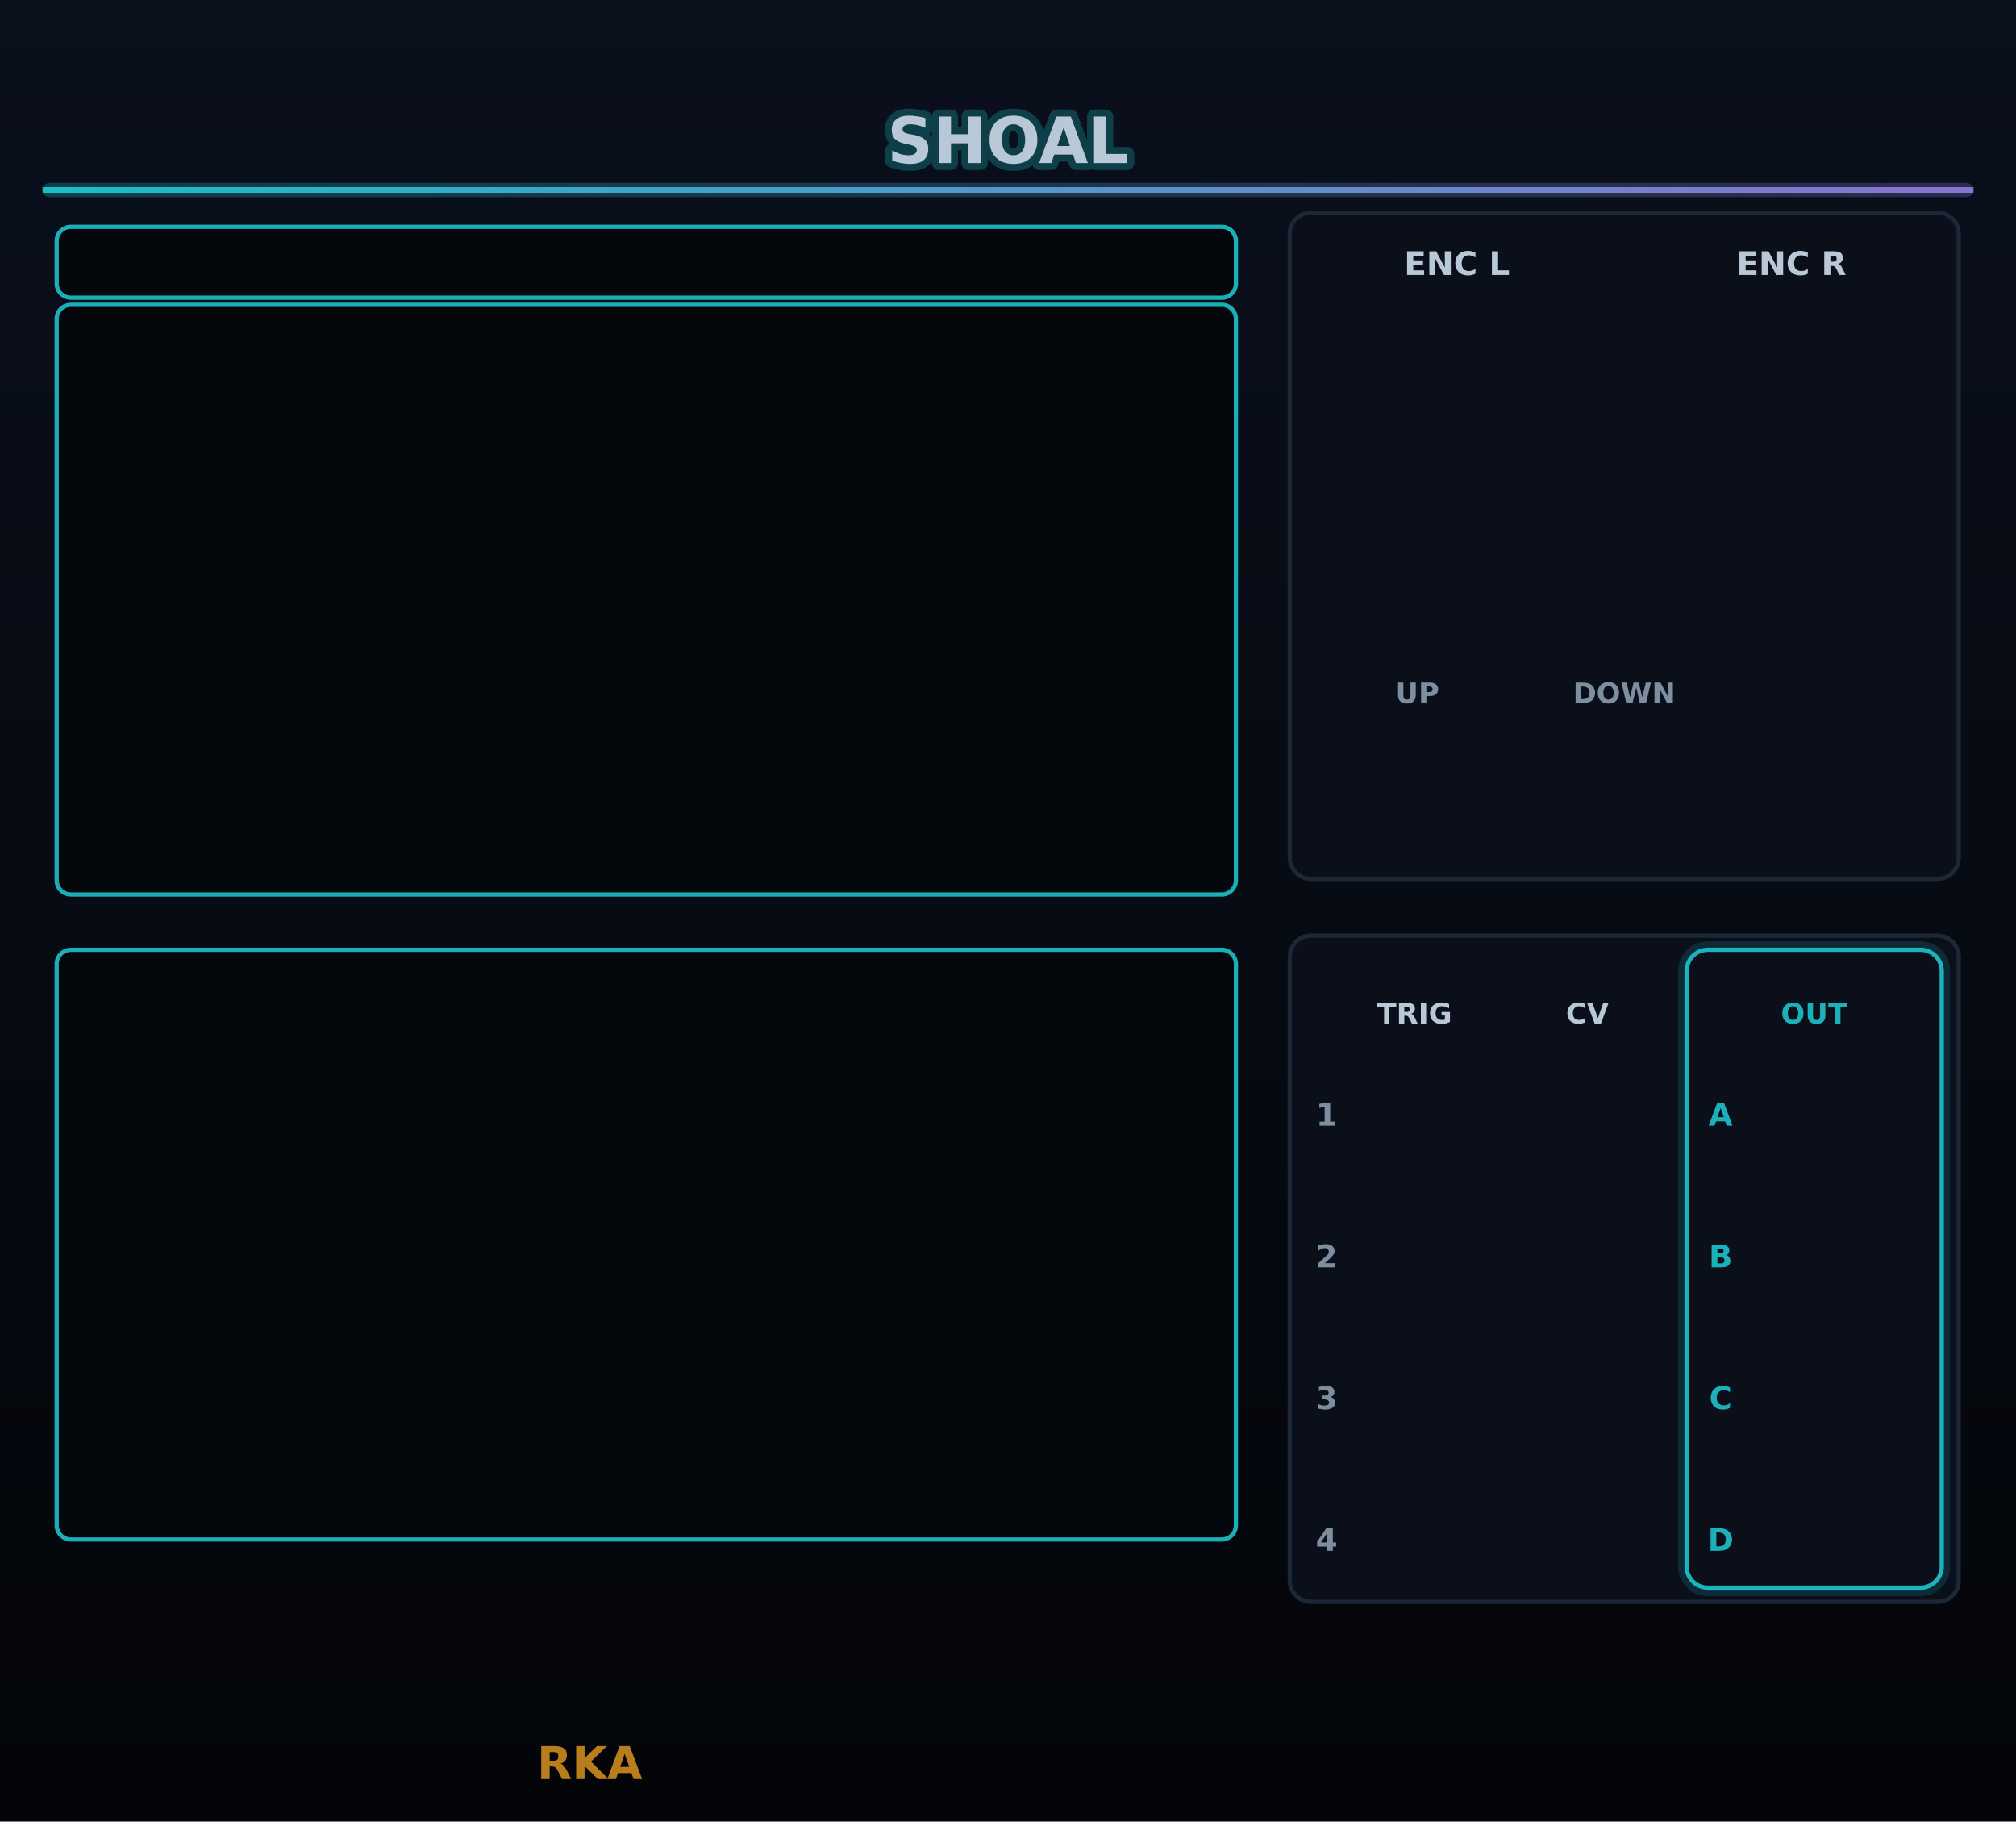
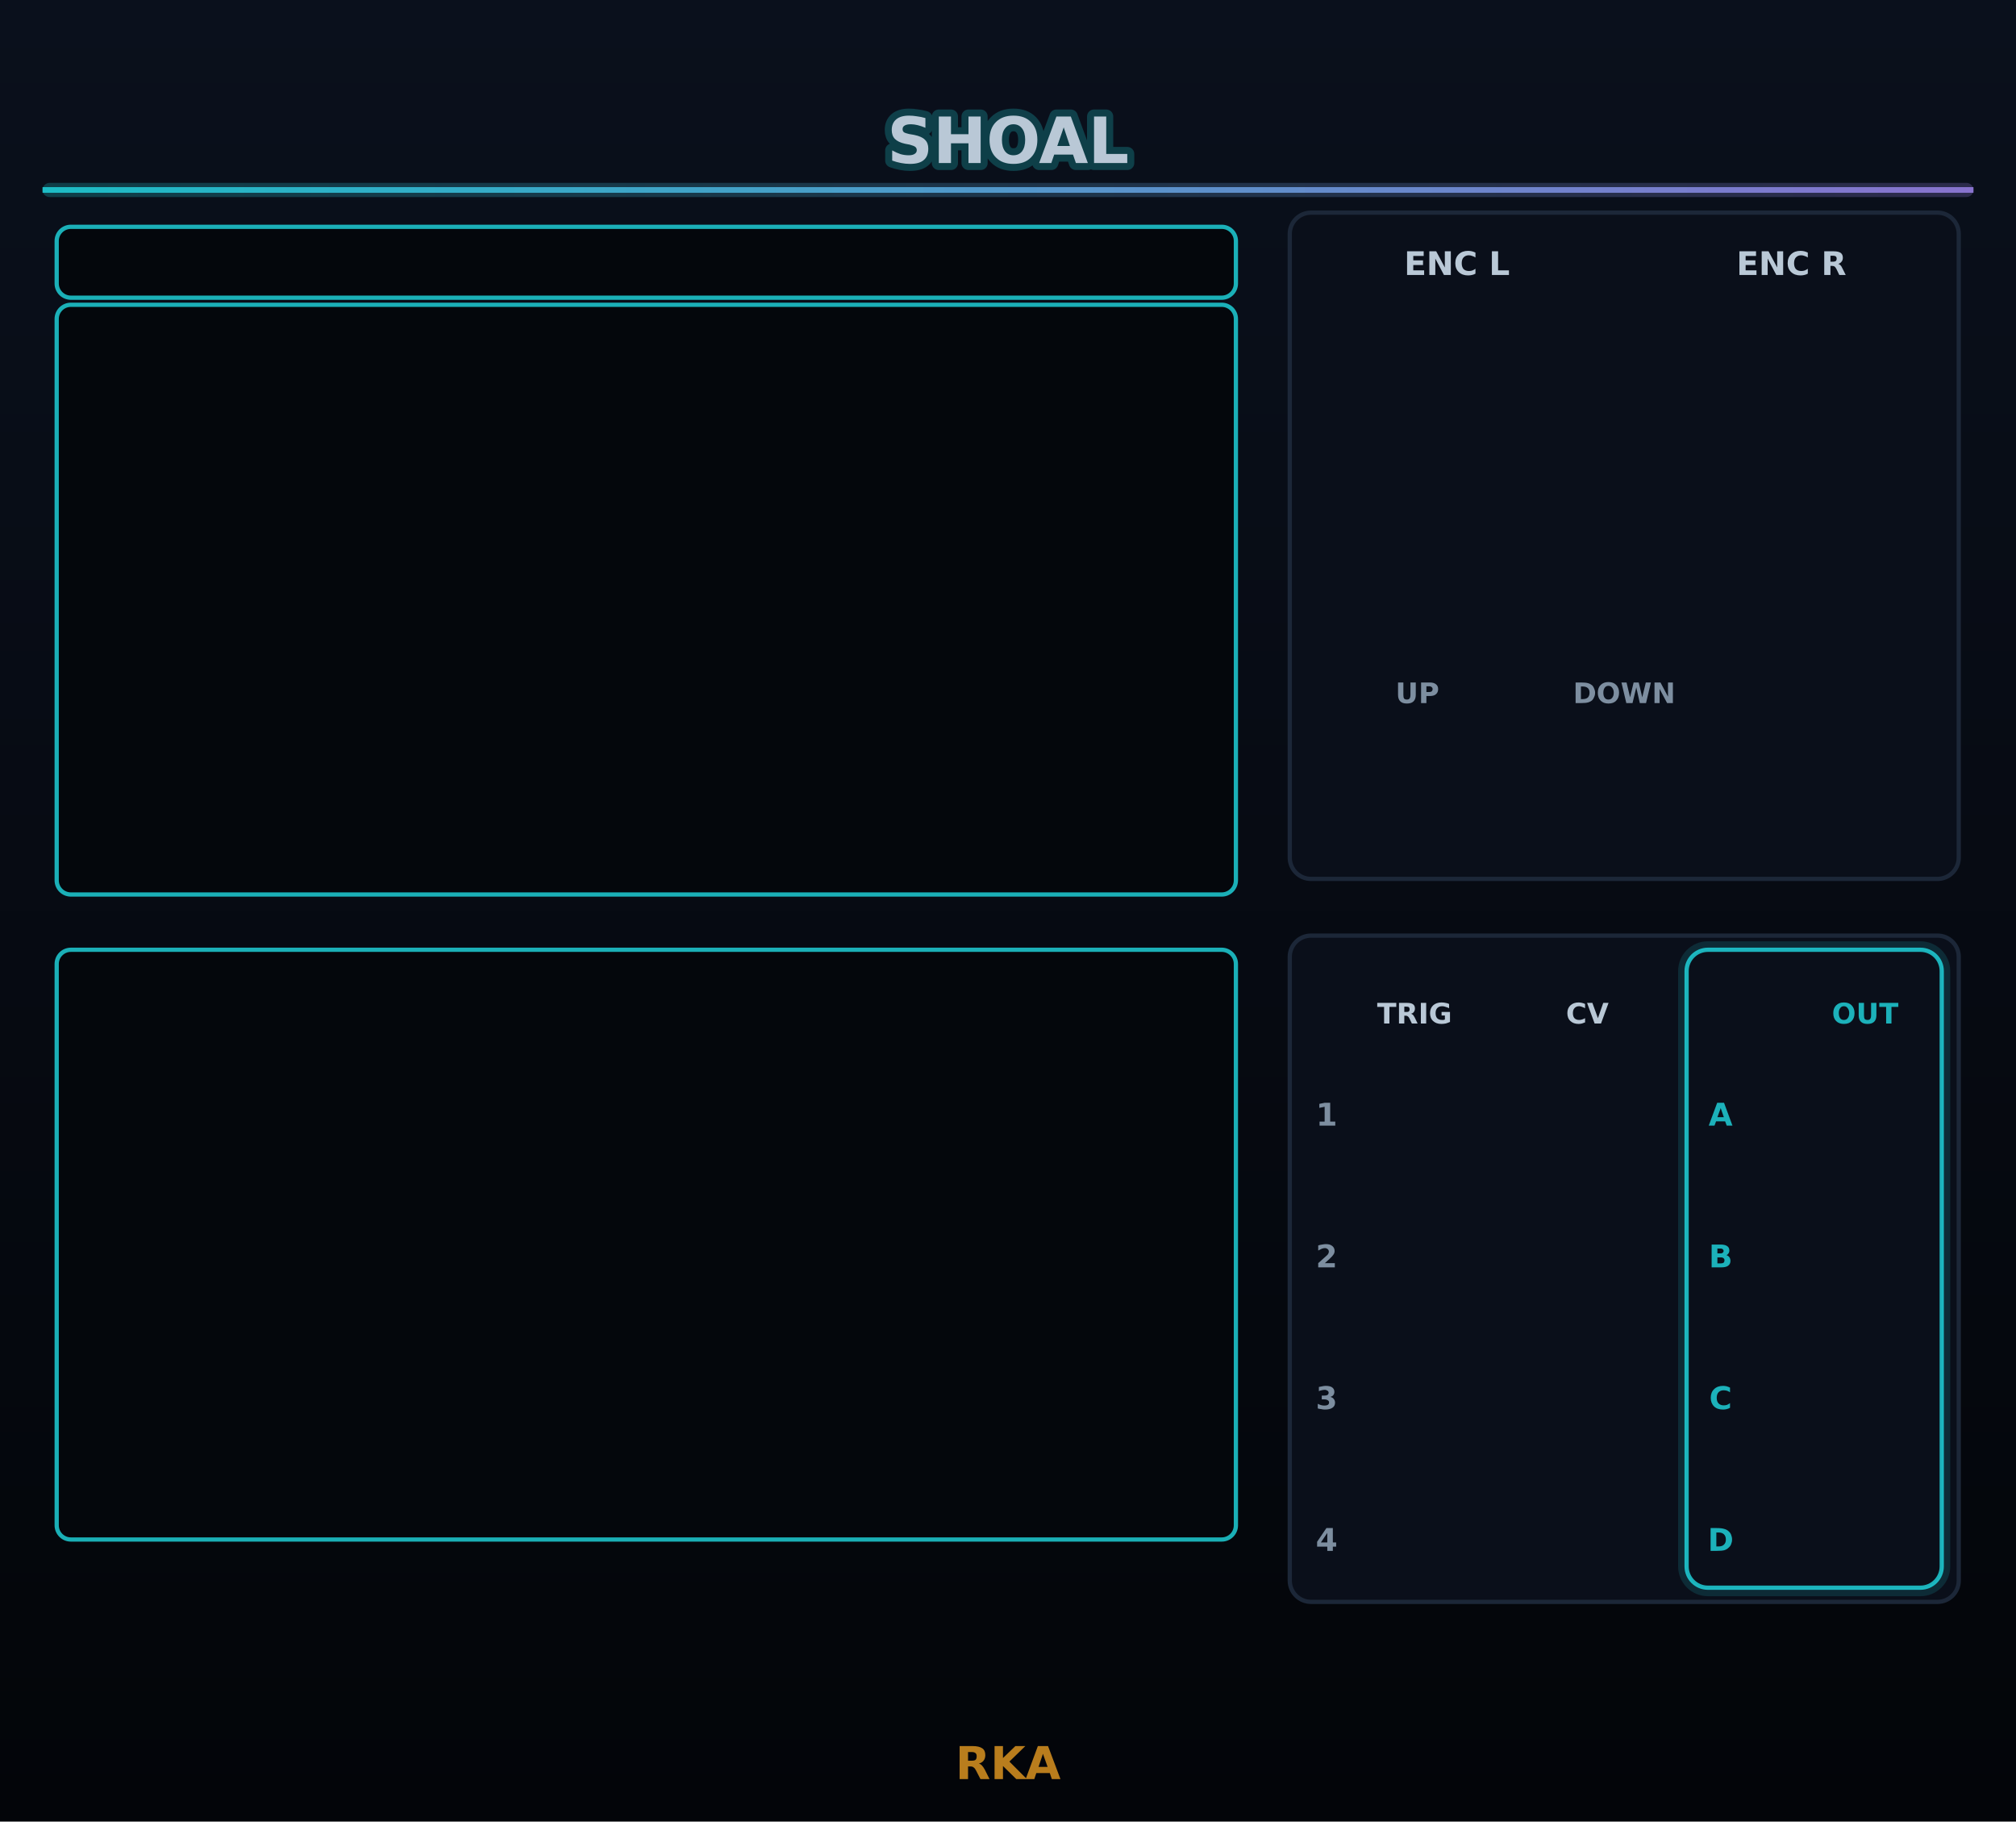
<svg xmlns="http://www.w3.org/2000/svg" width="142.24mm" height="128.5mm" viewBox="0 0 142.24 128.5">
  <defs>
    <linearGradient id="bg" x1="0" y1="0" x2="0" y2="128.5" gradientUnits="userSpaceOnUse">
      <stop offset="0" stop-color="#0a101c" />
      <stop offset="1" stop-color="#030509" />
    </linearGradient>
    <linearGradient id="rule" x1="3" y1="0" x2="139.24" y2="0" gradientUnits="userSpaceOnUse">
      <stop offset="0" stop-color="#22e6ef" />
      <stop offset="1" stop-color="#a78bfa" />
    </linearGradient>
  </defs>
  <rect width="142.24" height="128.5" fill="url(#bg)" />
  <text x="71.12" y="11.50" font-family="DejaVu Sans" font-size="4.5" font-weight="bold" text-anchor="middle" fill="#22e6ef" stroke="#22e6ef" stroke-width="0.99" stroke-linejoin="round" opacity="0.22">SHOAL</text>
  <text x="71.12" y="11.50" font-family="DejaVu Sans" font-size="4.5" font-weight="bold" text-anchor="middle" fill="#b9c8d6">SHOAL</text>
  <rect x="3" y="12.9" width="136.24" height="1.0" rx="0.5" fill="url(#rule)" opacity="0.22" />
  <rect x="3" y="13.2" width="136.24" height="0.4" fill="url(#rule)" opacity="0.75" />
  <rect x="91.0" y="15.0" width="47.2" height="47.0" rx="1.5" fill="#0a0f1a" stroke="#1c2738" stroke-width="0.3" stroke-opacity="1.0" />
  <rect x="91.0" y="66.0" width="47.2" height="47.0" rx="1.5" fill="#0a0f1a" stroke="#1c2738" stroke-width="0.3" stroke-opacity="1.0" />
  <rect x="119.0" y="67.0" width="18.0" height="45.0" rx="1.5" fill="none" stroke="#22e6ef" stroke-width="1.2" opacity="0.13" />
  <rect x="119.0" y="67.0" width="18.0" height="45.0" rx="1.5" fill="#0a0f1a" stroke="#22e6ef" stroke-width="0.3" stroke-opacity="0.75" />
  <rect x="4.0" y="16.0" width="83.2" height="5.0" rx="1.0" fill="#04070c" stroke="#22e6ef" stroke-width="0.3" stroke-opacity="0.75" />
  <rect x="4.0" y="21.5" width="83.2" height="41.6" rx="1.0" fill="#04070c" stroke="#22e6ef" stroke-width="0.3" stroke-opacity="0.75" />
  <rect x="4.0" y="67.0" width="83.2" height="41.6" rx="1.0" fill="#04070c" stroke="#22e6ef" stroke-width="0.3" stroke-opacity="0.75" />
  <text x="102.80" y="19.40" font-family="DejaVu Sans" font-size="2.3" font-weight="bold" text-anchor="middle" fill="#b9c8d6">ENC L</text>
  <text x="126.40" y="19.40" font-family="DejaVu Sans" font-size="2.3" font-weight="bold" text-anchor="middle" fill="#b9c8d6">ENC R</text>
  <text x="100.00" y="49.60" font-family="DejaVu Sans" font-size="2.0" font-weight="bold" text-anchor="middle" fill="#7d8ea0">UP</text>
  <text x="114.60" y="49.60" font-family="DejaVu Sans" font-size="2.0" font-weight="bold" text-anchor="middle" fill="#7d8ea0">DOWN</text>
  <text x="99.80" y="72.20" font-family="DejaVu Sans" font-size="2.0" font-weight="bold" text-anchor="middle" fill="#b9c8d6">TRIG</text>
  <text x="112.00" y="72.20" font-family="DejaVu Sans" font-size="2.0" font-weight="bold" text-anchor="middle" fill="#b9c8d6">CV</text>
-   <text x="128.00" y="72.20" font-family="DejaVu Sans" font-size="2.0" font-weight="bold" text-anchor="middle" fill="#22e6ef" fill-opacity="0.75">OUT</text>
+   <text x="131.60" y="72.20" font-family="DejaVu Sans" font-size="2.0" font-weight="bold" text-anchor="middle" fill="#22e6ef" fill-opacity="0.75">OUT</text>
  <text x="93.60" y="79.40" font-family="DejaVu Sans" font-size="2.2" font-weight="bold" text-anchor="middle" fill="#7d8ea0">1</text>
  <text x="93.60" y="89.40" font-family="DejaVu Sans" font-size="2.2" font-weight="bold" text-anchor="middle" fill="#7d8ea0">2</text>
  <text x="93.60" y="99.40" font-family="DejaVu Sans" font-size="2.2" font-weight="bold" text-anchor="middle" fill="#7d8ea0">3</text>
  <text x="93.60" y="109.40" font-family="DejaVu Sans" font-size="2.2" font-weight="bold" text-anchor="middle" fill="#7d8ea0">4</text>
  <text x="121.40" y="79.40" font-family="DejaVu Sans" font-size="2.2" font-weight="bold" text-anchor="middle" fill="#22e6ef" fill-opacity="0.75">A</text>
  <text x="121.40" y="89.40" font-family="DejaVu Sans" font-size="2.2" font-weight="bold" text-anchor="middle" fill="#22e6ef" fill-opacity="0.75">B</text>
  <text x="121.40" y="99.40" font-family="DejaVu Sans" font-size="2.2" font-weight="bold" text-anchor="middle" fill="#22e6ef" fill-opacity="0.75">C</text>
  <text x="121.40" y="109.40" font-family="DejaVu Sans" font-size="2.2" font-weight="bold" text-anchor="middle" fill="#22e6ef" fill-opacity="0.75">D</text>
-   <text x="41.60" y="125.50" font-family="DejaVu Sans" font-size="3.2" font-weight="bold" text-anchor="middle" fill="#f5a623" fill-opacity="0.75">RKA</text>
+   <text x="71.12" y="125.50" font-family="DejaVu Sans" font-size="3.2" font-weight="bold" text-anchor="middle" fill="#f5a623" fill-opacity="0.75">RKA</text>
  <g id="components" style="display:none">
    <circle id="widget-ENC_L" cx="102.8" cy="29.0" r="1" fill="#ffff00" />
    <circle id="widget-ENC_R" cx="126.4" cy="29.0" r="1" fill="#ffff00" />
    <circle id="param-ENC_L_PUSH" cx="102.8" cy="43.5" r="1" fill="#ff0000" />
    <circle id="param-ENC_R_PUSH" cx="126.4" cy="43.5" r="1" fill="#ff0000" />
    <circle id="param-UP" cx="100.0" cy="55.0" r="1" fill="#ff0000" />
    <circle id="param-DOWN" cx="114.6" cy="55.0" r="1" fill="#ff0000" />
    <circle id="input-TR1" cx="99.8" cy="78.6" r="1" fill="#00ff00" />
    <circle id="input-TR2" cx="99.8" cy="88.6" r="1" fill="#00ff00" />
    <circle id="input-TR3" cx="99.8" cy="98.6" r="1" fill="#00ff00" />
    <circle id="input-TR4" cx="99.8" cy="108.6" r="1" fill="#00ff00" />
    <circle id="light-TR1" cx="106.0" cy="78.6" r="1" fill="#ff00ff" />
    <circle id="light-TR2" cx="106.0" cy="88.6" r="1" fill="#ff00ff" />
    <circle id="light-TR3" cx="106.0" cy="98.6" r="1" fill="#ff00ff" />
    <circle id="light-TR4" cx="106.0" cy="108.6" r="1" fill="#ff00ff" />
    <circle id="input-CV1" cx="112.0" cy="78.6" r="1" fill="#00ff00" />
    <circle id="input-CV2" cx="112.0" cy="88.6" r="1" fill="#00ff00" />
    <circle id="input-CV3" cx="112.0" cy="98.6" r="1" fill="#00ff00" />
    <circle id="input-CV4" cx="112.0" cy="108.6" r="1" fill="#00ff00" />
    <circle id="light-A" cx="124.9" cy="78.6" r="1" fill="#ff00ff" />
    <circle id="light-B" cx="124.9" cy="88.6" r="1" fill="#ff00ff" />
    <circle id="light-C" cx="124.9" cy="98.6" r="1" fill="#ff00ff" />
    <circle id="light-D" cx="124.9" cy="108.6" r="1" fill="#ff00ff" />
    <circle id="output-A" cx="131.6" cy="78.6" r="1" fill="#0000ff" />
    <circle id="output-B" cx="131.6" cy="88.6" r="1" fill="#0000ff" />
    <circle id="output-C" cx="131.6" cy="98.6" r="1" fill="#0000ff" />
    <circle id="output-D" cx="131.6" cy="108.6" r="1" fill="#0000ff" />
  </g>
</svg>
